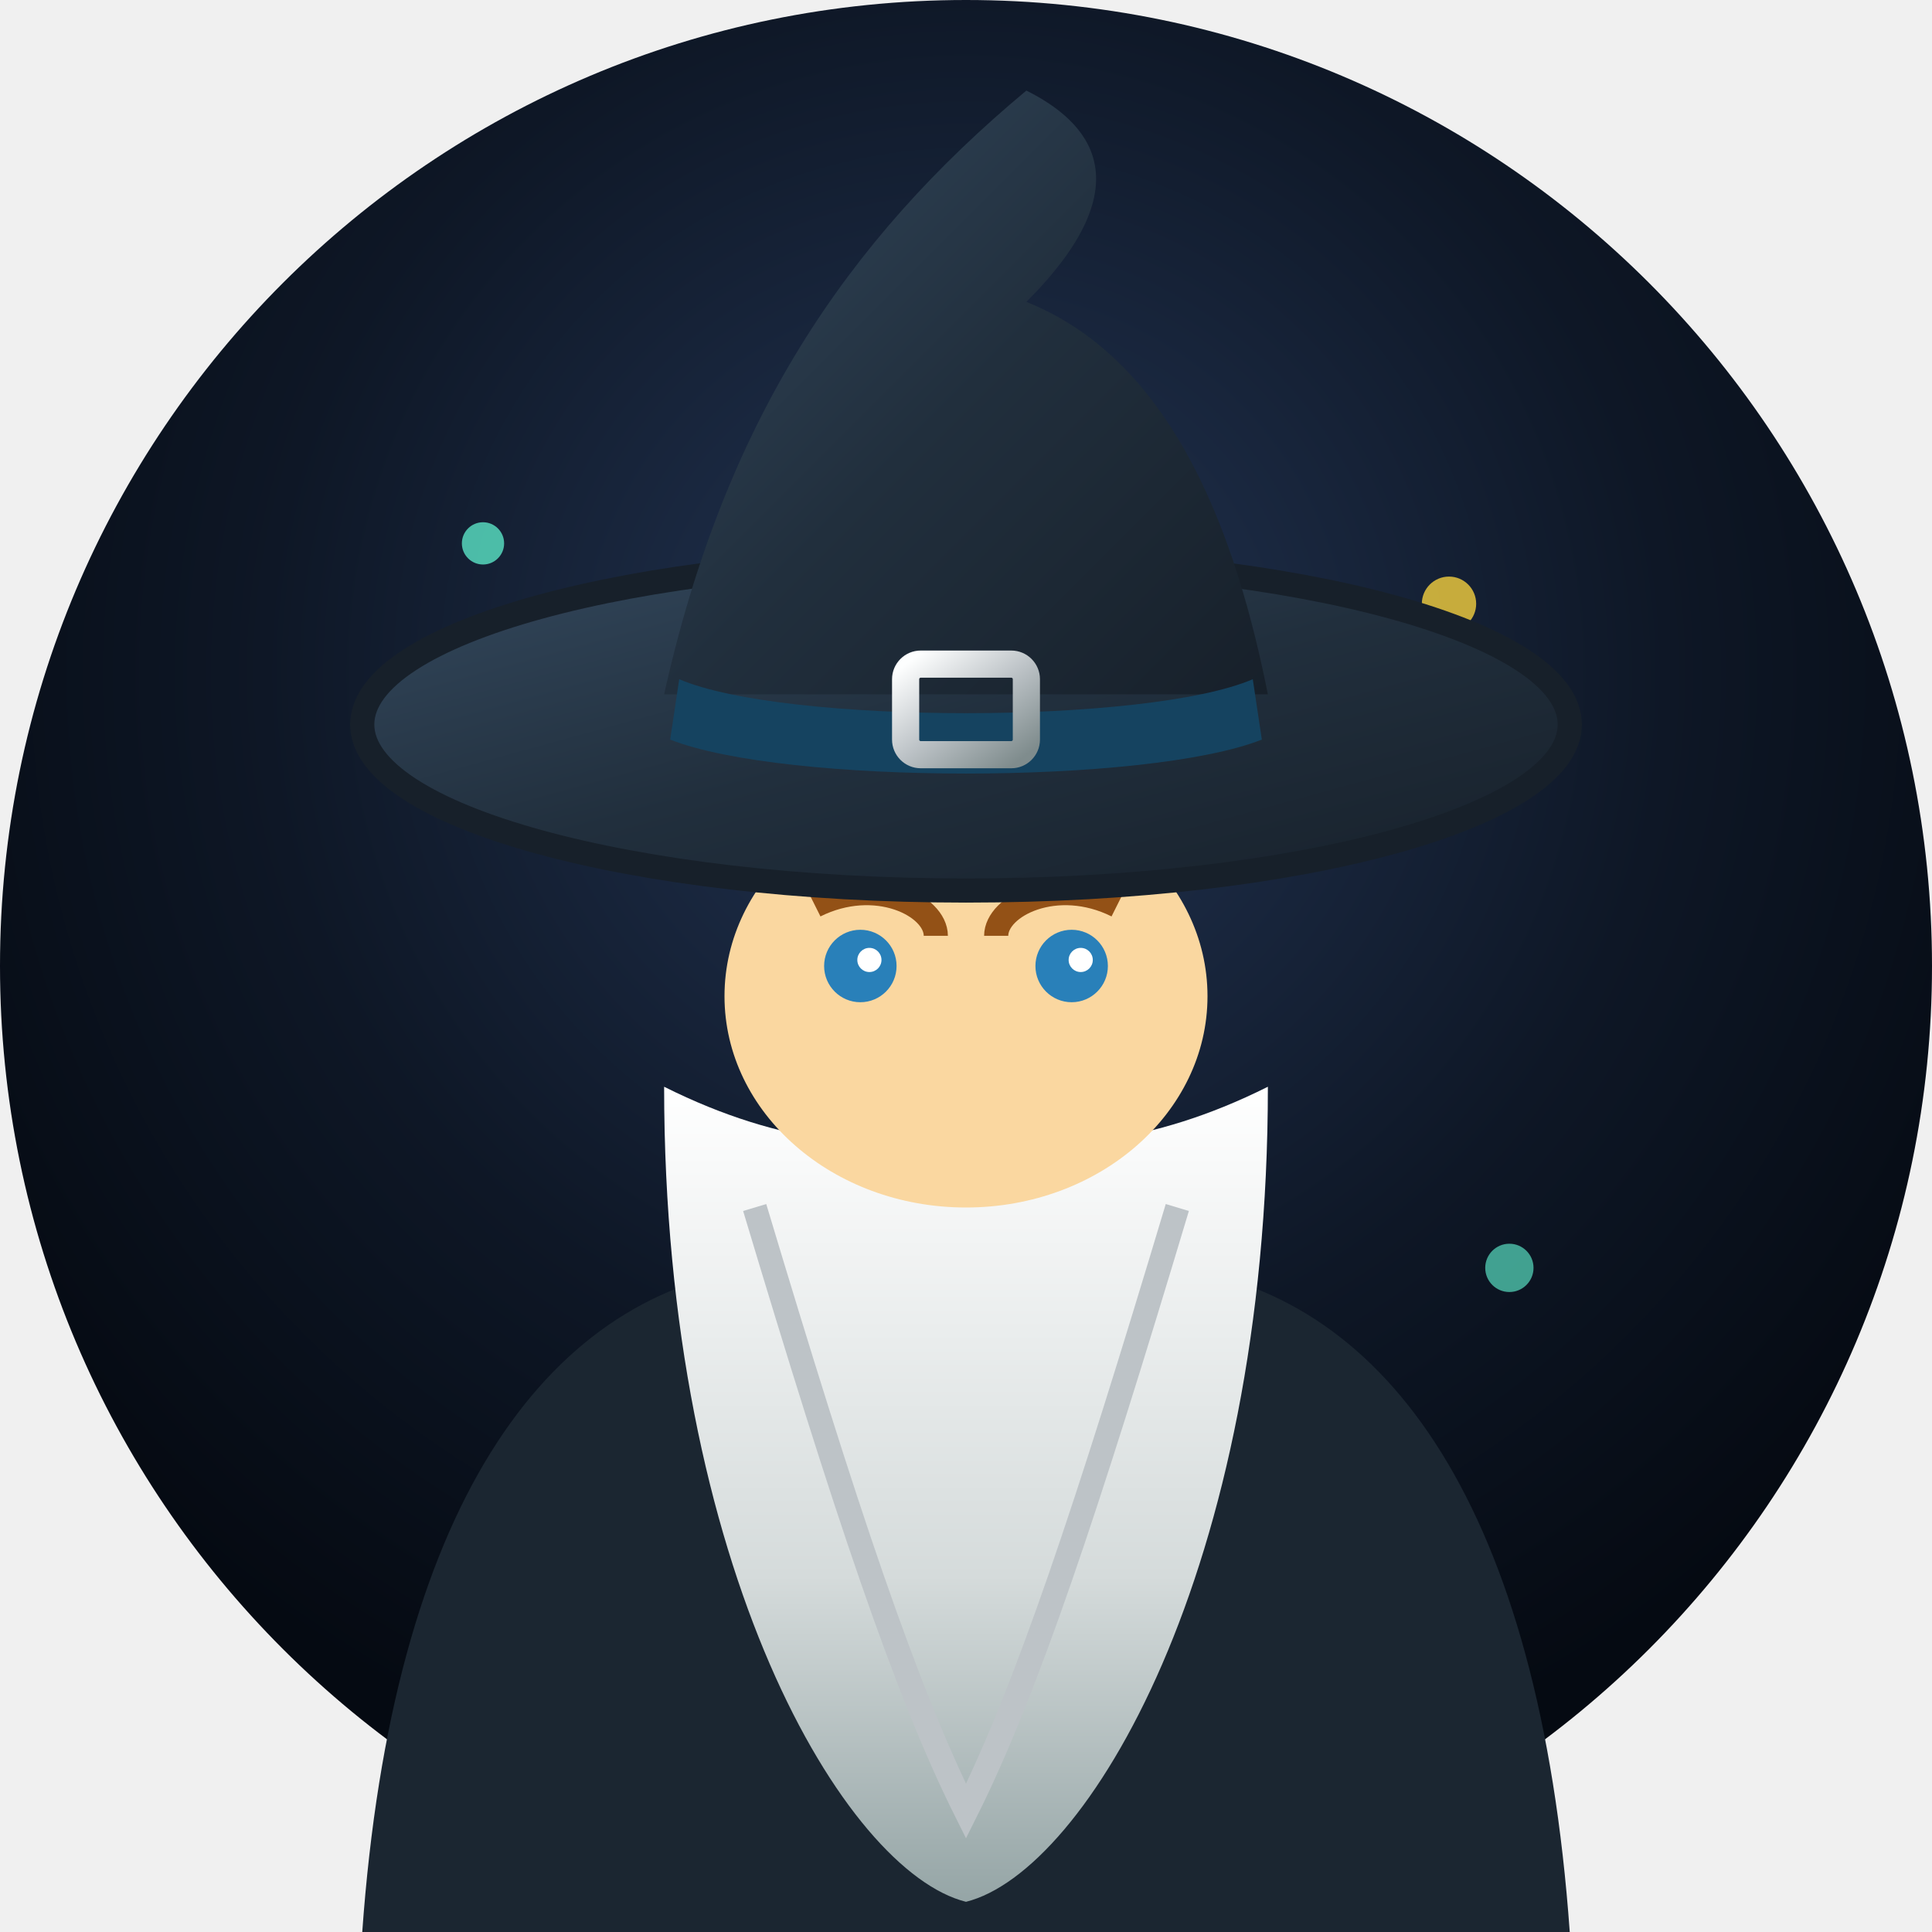
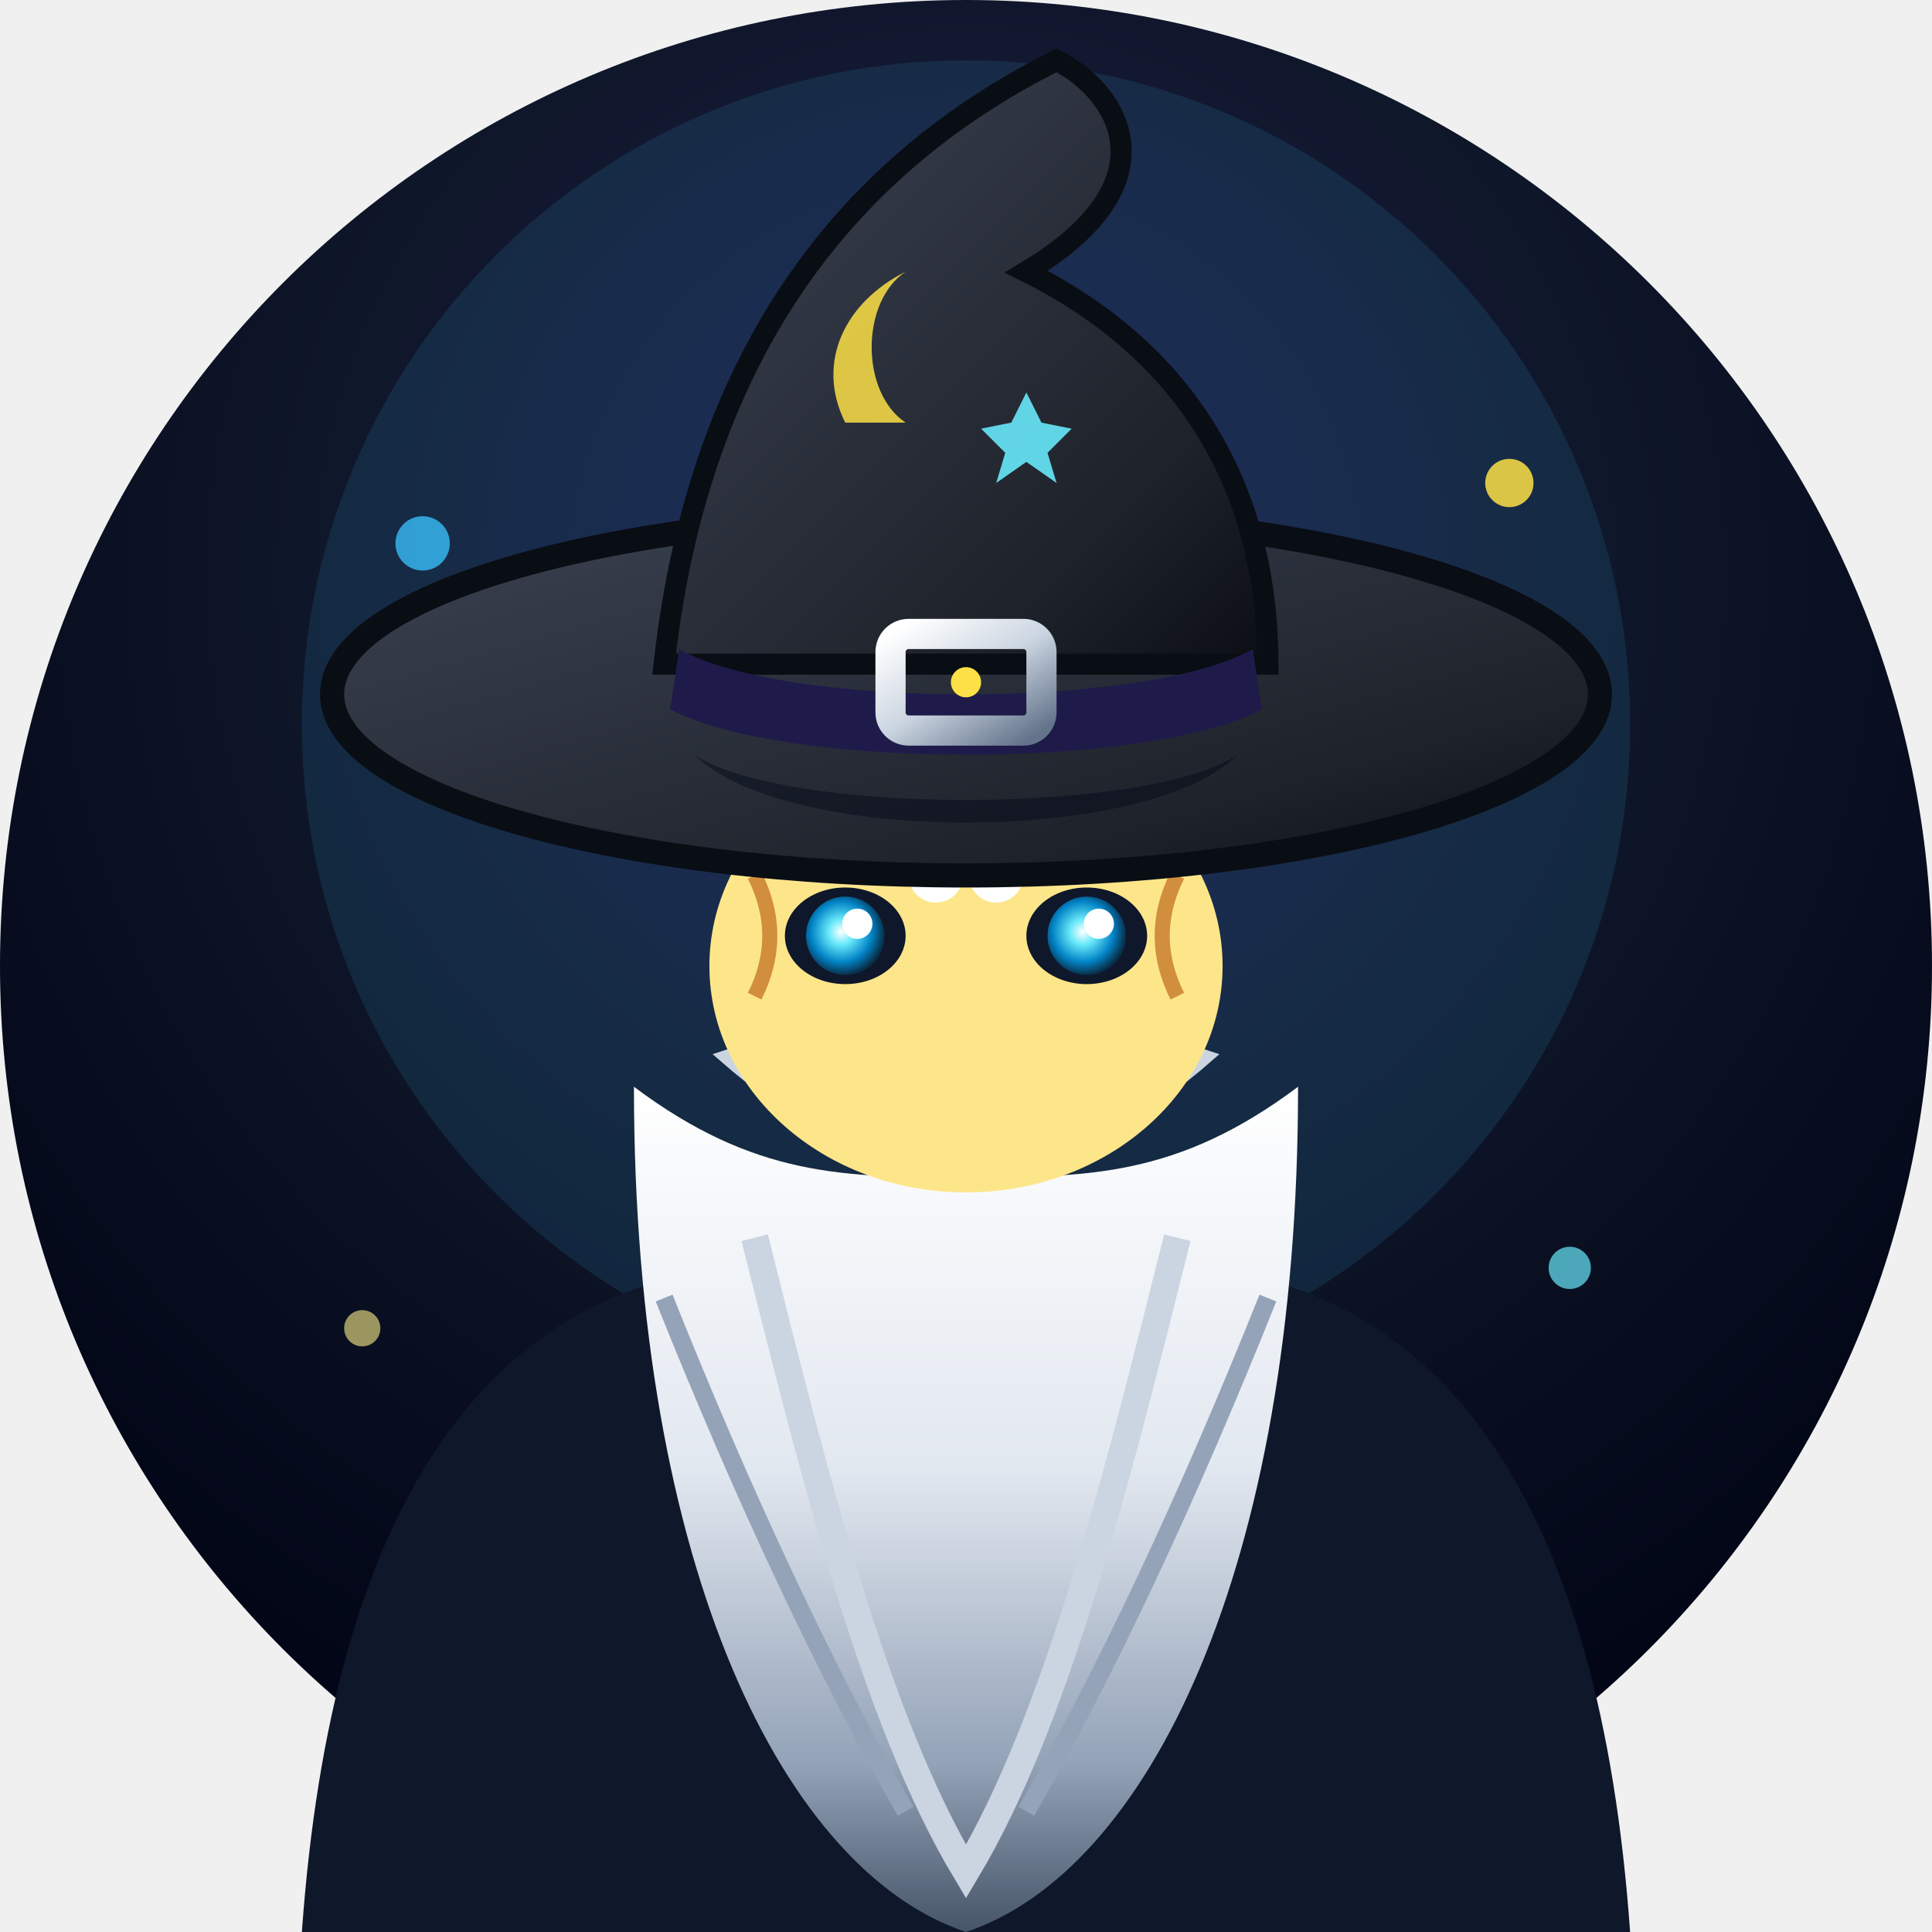
<svg xmlns="http://www.w3.org/2000/svg" viewBox="0 0 64 64">
  <defs>
-     <radialGradient id="bgMago" cx="50%" cy="35%" r="60%">
-       <stop offset="0%" stop-color="#233554" />
-       <stop offset="60%" stop-color="#0e1726" />
-       <stop offset="100%" stop-color="#050a12" />
+     <radialGradient id="bgMagoCosmico" cx="50%" cy="30%" r="65%">
+       <stop offset="0%" stop-color="#1e1b4b" />
+       <stop offset="50%" stop-color="#0f172a" />
+       <stop offset="100%" stop-color="#020617" />
    </radialGradient>
-     <linearGradient id="sombreroAzul" x1="0" y1="0" x2="1" y2="1">
-       <stop offset="0%" stop-color="#34495e" />
-       <stop offset="50%" stop-color="#212f3d" />
-       <stop offset="100%" stop-color="#17202a" />
+     <linearGradient id="sombreroArcano" x1="0" y1="0" x2="1" y2="1">
+       <stop offset="0%" stop-color="#3b4252" />
+       <stop offset="35%" stop-color="#2e3440" />
+       <stop offset="75%" stop-color="#1e222a" />
+       <stop offset="100%" stop-color="#0b0e14" />
    </linearGradient>
-     <linearGradient id="hebillaPlata" x1="0" y1="0" x2="1" y2="1">
-       <stop offset="0%" stop-color="#fdfefe" />
-       <stop offset="50%" stop-color="#bdc3c7" />
-       <stop offset="100%" stop-color="#7f8c8d" />
+     <linearGradient id="barbaSabia" x1="0" y1="0" x2="0" y2="1">
+       <stop offset="0%" stop-color="#ffffff" />
+       <stop offset="45%" stop-color="#e2e8f0" />
+       <stop offset="80%" stop-color="#94a3b8" />
+       <stop offset="100%" stop-color="#475569" />
    </linearGradient>
-     <linearGradient id="barbaMago" x1="0" y1="0" x2="0" y2="1">
+     <radialGradient id="ojoZafiro" cx="45%" cy="45%" r="55%">
      <stop offset="0%" stop-color="#ffffff" />
-       <stop offset="60%" stop-color="#d5dbdb" />
-       <stop offset="100%" stop-color="#95a5a6" />
+       <stop offset="30%" stop-color="#67e8f9" />
+       <stop offset="70%" stop-color="#0284c7" />
+       <stop offset="100%" stop-color="#082f49" />
+     </radialGradient>
+     <linearGradient id="plataHebilla" x1="0" y1="0" x2="1" y2="1">
+       <stop offset="0%" stop-color="#ffffff" />
+       <stop offset="50%" stop-color="#cbd5e1" />
+       <stop offset="100%" stop-color="#64748b" />
    </linearGradient>
  </defs>
-   <circle cx="32" cy="32" r="32" fill="url(#bgMago)" />
-   <circle cx="16" cy="18" r="0.7" fill="#64ffda" opacity="0.7" />
-   <circle cx="48" cy="20" r="0.9" fill="#f4d03f" opacity="0.8" />
-   <circle cx="50" cy="42" r="0.8" fill="#64ffda" opacity="0.6" />
-   <path d="M12 64 C13 50, 18 43, 25 42 L32 47 L39 42 C46 43, 51 50, 52 64 Z" fill="#1b2631" />
-   <path d="M28 44 L32 49 L36 44 Z" fill="#2c3e50" />
-   <circle cx="32" cy="45" r="1.5" fill="#f4d03f" />
-   <path d="M22 36 C22 52, 28 62, 32 63 C36 62, 42 52, 42 36 C38 38, 35 38, 32 38 C29 38, 26 38, 22 36 Z" fill="url(#barbaMago)" />
-   <path d="M25 40 C28 50, 30 56, 32 60 C34 56, 36 50, 39 40" stroke="#bdc3c7" stroke-width="0.8" fill="none" />
-   <path d="M25 36 C28 39, 31 39, 32 38 C33 39, 36 39, 39 36 C36 35, 33 35, 32 36 C31 35, 28 35, 25 36 Z" fill="#ffffff" />
-   <ellipse cx="32" cy="33" rx="8" ry="7" fill="#fad7a0" />
-   <path d="M27 30 C29 29, 31 30, 31 31" stroke="#935116" stroke-width="0.8" fill="none" />
-   <path d="M37 30 C35 29, 33 30, 33 31" stroke="#935116" stroke-width="0.8" fill="none" />
-   <circle cx="28.5" cy="32" r="1.2" fill="#2980b9" />
-   <circle cx="35.5" cy="32" r="1.2" fill="#2980b9" />
-   <circle cx="28.8" cy="31.8" r="0.4" fill="#ffffff" />
-   <circle cx="35.8" cy="31.8" r="0.4" fill="#ffffff" />
-   <ellipse cx="32" cy="24" rx="20" ry="5.5" fill="url(#sombreroAzul)" stroke="#17202a" stroke-width="0.8" />
-   <path d="M22 23 C24 14, 28 8, 34 3 C36 4, 38 6, 34 10 C39 12, 41 18, 42 23 Z" fill="url(#sombreroAzul)" />
-   <path d="M22.5 22.5 C26 24, 38 24, 41.5 22.5 L41.8 24.5 C38 26, 26 26, 22.2 24.5 Z" fill="#154360" />
-   <rect x="30" y="22" width="4" height="3" rx="0.5" fill="none" stroke="url(#hebillaPlata)" stroke-width="0.9" />
+   <circle cx="32" cy="32" r="32" fill="url(#bgMagoCosmico)" />
+   <circle cx="32" cy="24" r="22" fill="#38bdf8" opacity="0.12">
+     <animate attributeName="opacity" values="0.08;0.22;0.08" dur="3s" repeatCount="indefinite" />
+   </circle>
+   <circle cx="14" cy="18" r="0.9" fill="#38bdf8" opacity="0.8">
+     <animate attributeName="opacity" values="0.4;1;0.4" dur="2s" repeatCount="indefinite" />
+   </circle>
+   <circle cx="50" cy="16" r="0.8" fill="#fde047" opacity="0.85">
+     <animate attributeName="opacity" values="1;0.4;1" dur="2.4s" repeatCount="indefinite" />
+   </circle>
+   <circle cx="52" cy="42" r="0.7" fill="#67e8f9" opacity="0.7" />
+   <circle cx="12" cy="44" r="0.6" fill="#fef08a" opacity="0.6" />
+   <path d="M10 64 C11 50, 16 43, 24 42 L32 47 L40 42 C48 43, 53 50, 54 64 Z" fill="#0f172a" />
+   <path d="M25 43 L32 49 L39 43 Z" fill="#1e293b" />
+   <circle cx="32" cy="45.5" r="2" fill="#38bdf8" stroke="#fde047" stroke-width="0.6" />
+   <circle cx="32" cy="45.5" r="0.7" fill="#ffffff" />
+   <path d="M21 36 C21 52, 26 62, 32 64 C38 62, 43 52, 43 36 C39 39, 36 39, 32 39 C28 39, 25 39, 21 36 Z" fill="url(#barbaSabia)" />
+   <path d="M25 41 C27 49, 29 57, 32 62 C35 57, 37 49, 39 41" stroke="#cbd5e1" stroke-width="0.9" fill="none" />
+   <path d="M22 43 Q26 53 30 60" stroke="#94a3b8" stroke-width="0.6" fill="none" />
+   <path d="M42 43 Q38 53 34 60" stroke="#94a3b8" stroke-width="0.6" fill="none" />
+   <path d="M24 35 C28 38.5, 31 38.5, 32 37.5 C33 38.5, 36 38.5, 40 35 C37 34, 34 34, 32 35 C30 34, 27 34, 24 35 Z" fill="#ffffff" stroke="#cbd5e1" stroke-width="0.4" />
+   <ellipse cx="32" cy="32" rx="8.5" ry="7.5" fill="#fde68a" />
+   <path d="M25 29 Q26 31 25 33" stroke="#b45309" stroke-width="0.5" fill="none" opacity="0.6" />
+   <path d="M39 29 Q38 31 39 33" stroke="#b45309" stroke-width="0.5" fill="none" opacity="0.6" />
+   <path d="M24 28 C27 26, 30 27, 31 29" stroke="#ffffff" stroke-width="1.8" stroke-linecap="round" fill="none" />
+   <path d="M40 28 C37 26, 34 27, 33 29" stroke="#ffffff" stroke-width="1.8" stroke-linecap="round" fill="none" />
+   <ellipse cx="28" cy="31" rx="2" ry="1.6" fill="#0f172a" />
+   <circle cx="28" cy="31" r="1.3" fill="url(#ojoZafiro)" />
+   <circle cx="28.4" cy="30.6" r="0.5" fill="#ffffff" />
+   <ellipse cx="36" cy="31" rx="2" ry="1.6" fill="#0f172a" />
+   <circle cx="36" cy="31" r="1.3" fill="url(#ojoZafiro)" />
+   <circle cx="36.4" cy="30.6" r="0.5" fill="#ffffff" />
+   <ellipse cx="32" cy="23" rx="21" ry="6" fill="url(#sombreroArcano)" stroke="#090d14" stroke-width="0.8" />
+   <path d="M23 25 C26 27, 38 27, 41 25 C38 28, 26 28, 23 25 Z" fill="#020617" opacity="0.45" />
+   <path d="M22 22 C23 13, 27 6, 35 2 C37 3, 39 6, 34 9 C40 12, 42 17, 42 22 Z" fill="url(#sombreroArcano)" stroke="#090d14" stroke-width="0.7" />
+   <path d="M22.5 21.5 C26 23.5, 38 23.5, 41.5 21.5 L41.8 23.5 C38 25.5, 26 25.5, 22.2 23.5 Z" fill="#1e1b4b" />
+   <rect x="29.5" y="21" width="5" height="3.2" rx="0.6" fill="none" stroke="url(#plataHebilla)" stroke-width="1" />
+   <circle cx="32" cy="22.6" r="0.5" fill="#fde047" />
+   <path d="M28 14 C27 12, 28 10, 30 9 C28.5 10, 28.5 13, 30 14 Z" fill="#fde047" opacity="0.85" />
+   <polygon points="34,13 34.5,14 35.5,14.2 34.7,15 35,16 34,15.3 33,16 33.3,15 32.5,14.2 33.5,14" fill="#67e8f9" opacity="0.9" />
</svg>
